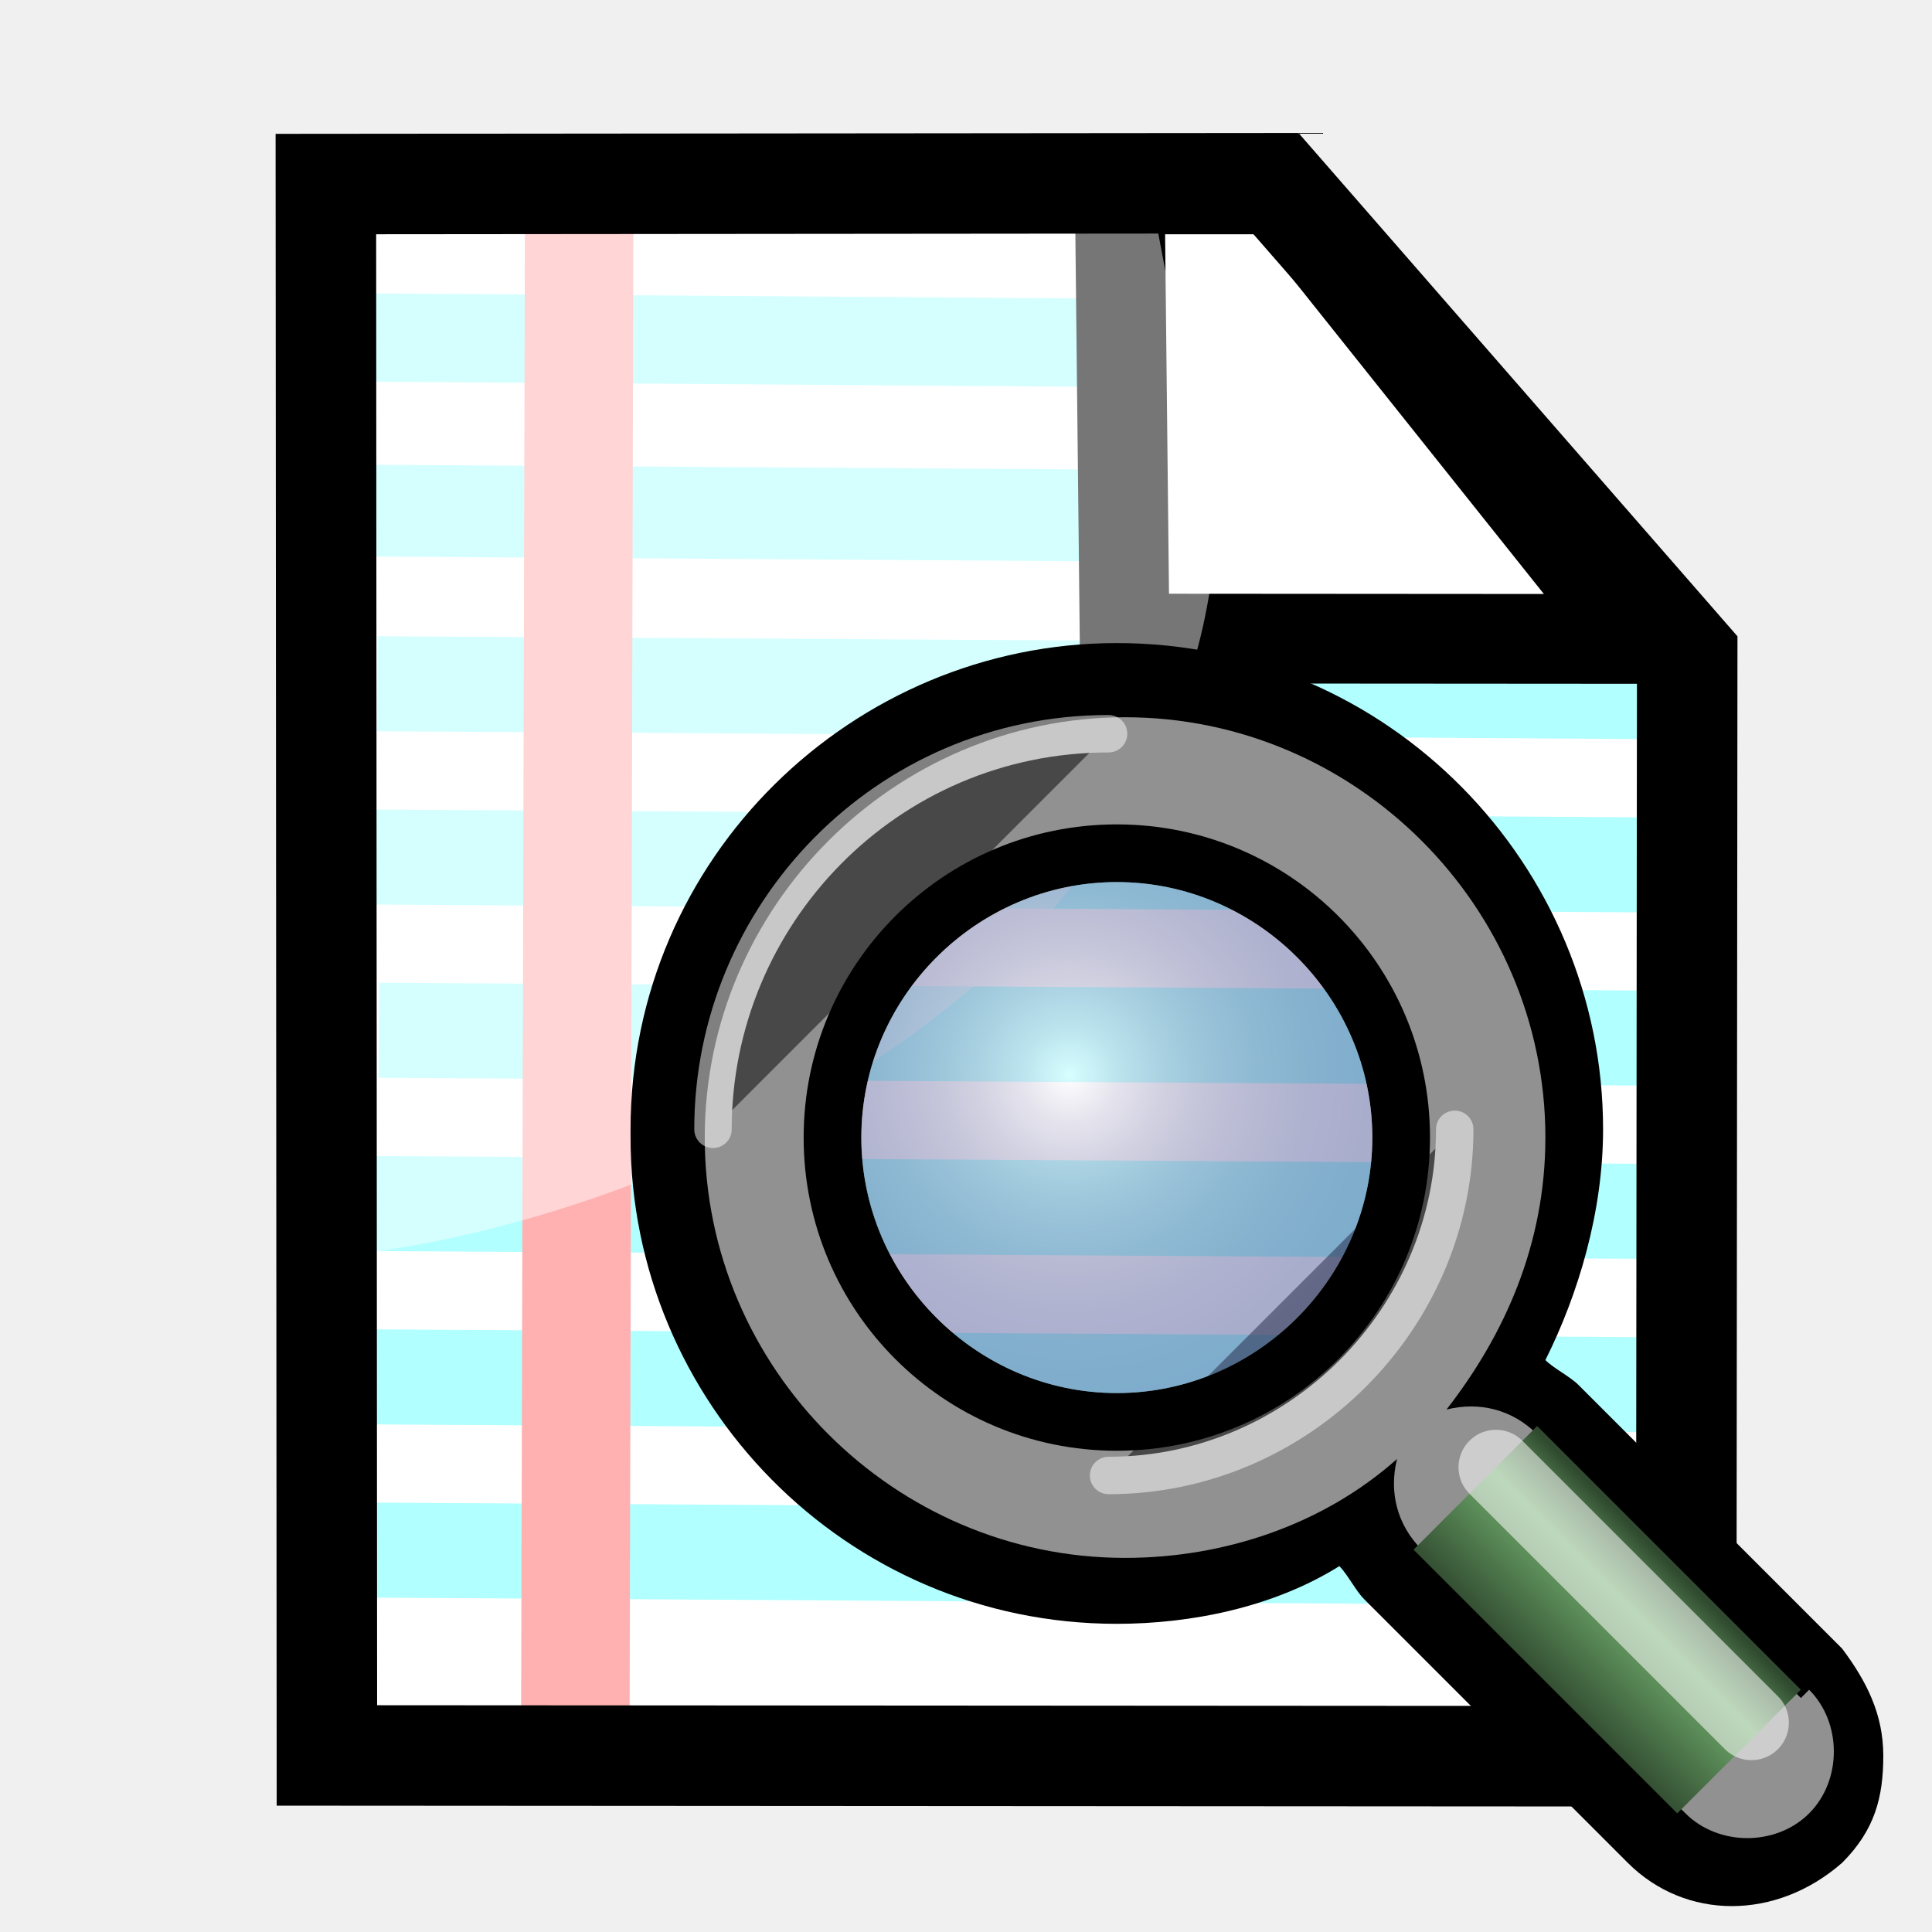
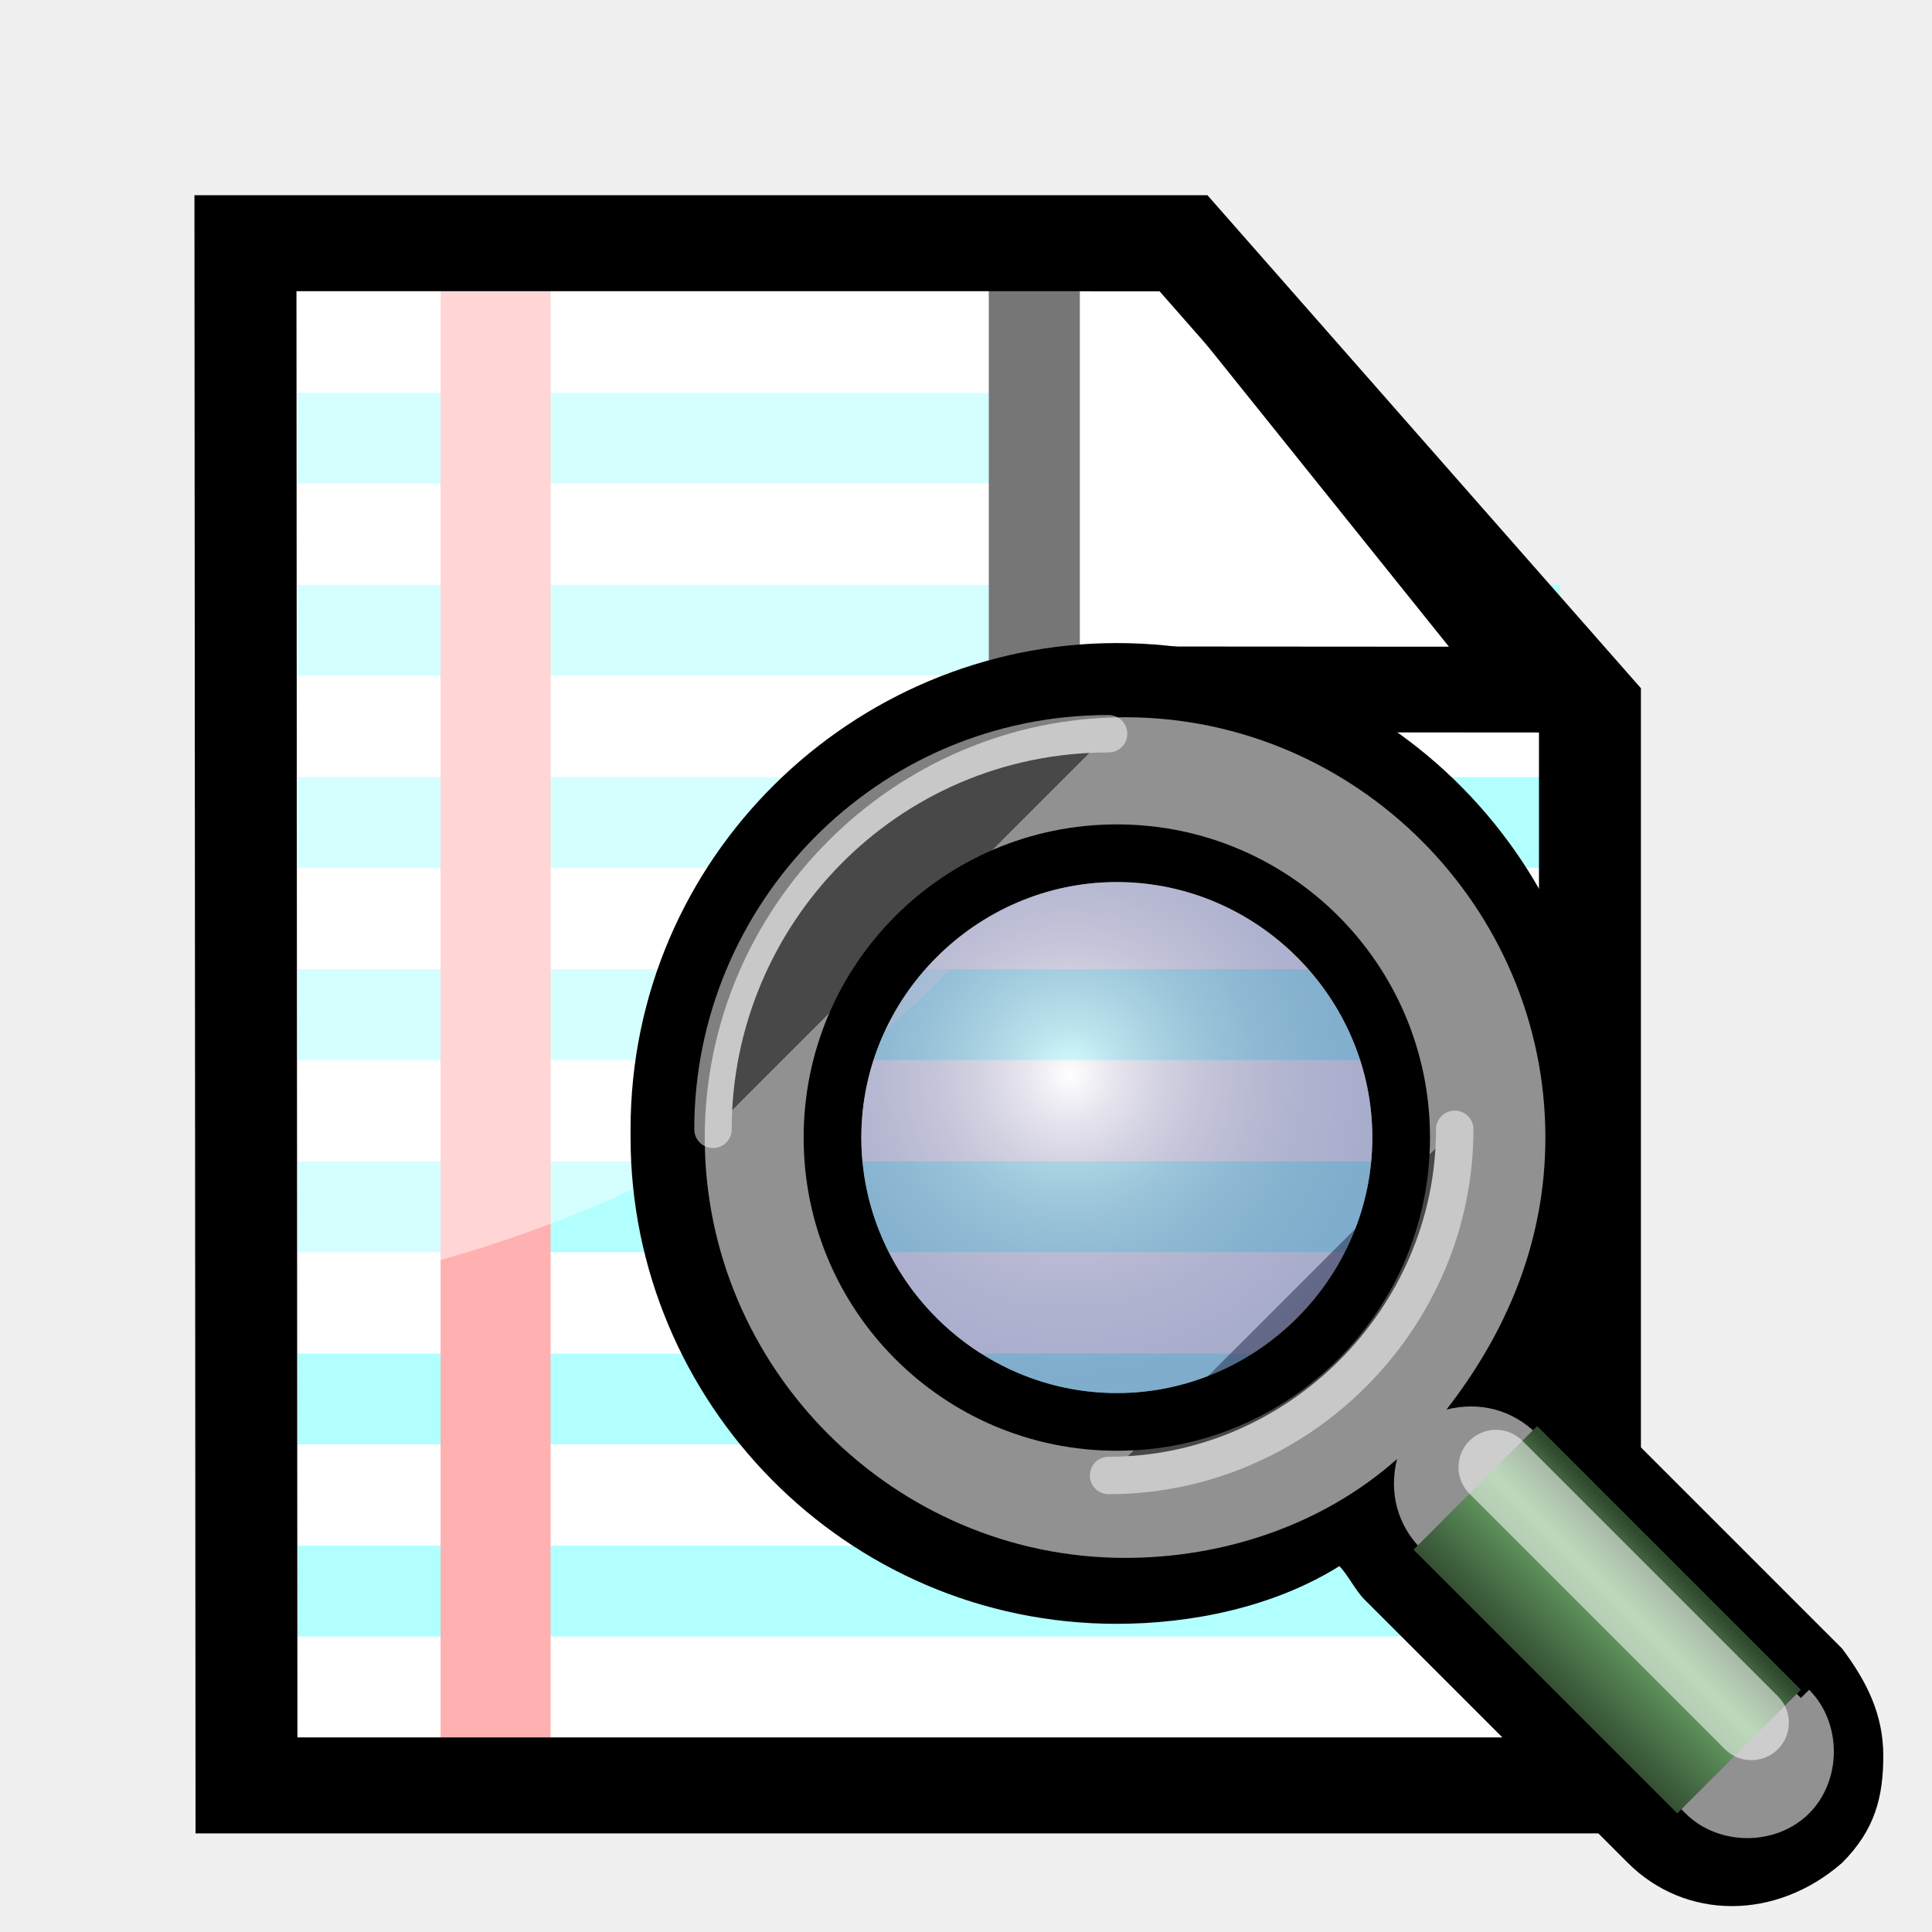
<svg xmlns="http://www.w3.org/2000/svg" xmlns:xlink="http://www.w3.org/1999/xlink" id="svg3077" width="400" height="400" version="1.0">
  <defs id="defs3080">
    <linearGradient id="linearGradient2244">
      <stop id="stop2246" offset="0" style="stop-color:#6fff58;stop-opacity:1;" />
      <stop id="stop2248" offset="1" style="stop-color:#327e29;stop-opacity:1;" />
    </linearGradient>
    <linearGradient xlink:href="#linearGradient2244" id="linearGradient2280" gradientUnits="userSpaceOnUse" gradientTransform="translate(-62.60711,270.1251)" x1="512.316" y1="251.871" x2="557.692" y2="357.373" />
    <linearGradient id="linearGradient2250">
      <stop style="stop-color:#ff0000;stop-opacity:1;" offset="0" id="stop2252" />
      <stop style="stop-color:#850000;stop-opacity:1;" offset="1" id="stop2254" />
    </linearGradient>
    <linearGradient xlink:href="#linearGradient2250" id="linearGradient2273" gradientUnits="userSpaceOnUse" gradientTransform="translate(-47.48293,293.6907)" x1="528.292" y1="346.532" x2="702.091" y2="432.353" />
    <linearGradient id="linearGradient2232">
      <stop style="stop-color:#0030ff;stop-opacity:1;" offset="0" id="stop2234" />
      <stop style="stop-color:#02116f;stop-opacity:1;" offset="1" id="stop2236" />
    </linearGradient>
    <linearGradient xlink:href="#linearGradient2232" id="linearGradient2266" gradientUnits="userSpaceOnUse" gradientTransform="translate(-81.60028,294.7458)" x1="434.732" y1="435.436" x2="551.77" y2="343.987" />
    <linearGradient id="linearGradient12256">
      <stop id="stop12258" offset="0" style="stop-color:#000aff;stop-opacity:0.649;" />
      <stop id="stop12260" offset="1" style="stop-color:#a5adff;stop-opacity:0.505;" />
    </linearGradient>
    <linearGradient id="linearGradient10483">
      <stop style="stop-color:#7f7f7f;stop-opacity:1;" offset="0" id="stop10485" />
      <stop style="stop-color:#afafaf;stop-opacity:1;" offset="1" id="stop10487" />
    </linearGradient>
    <linearGradient id="linearGradient10477">
      <stop id="stop10479" offset="0" style="stop-color:#ffffff;stop-opacity:1;" />
      <stop id="stop10481" offset="1" style="stop-color:#ffffff;stop-opacity:0;" />
    </linearGradient>
    <linearGradient id="linearGradient9584">
      <stop style="stop-color:#c4ba4b;stop-opacity:1;" offset="0" id="stop9586" />
      <stop style="stop-color:#cac692;stop-opacity:1;" offset="1" id="stop9588" />
    </linearGradient>
    <linearGradient id="linearGradient9578">
      <stop style="stop-color:#ffffff;stop-opacity:1;" offset="0" id="stop9580" />
      <stop style="stop-color:#ffffff;stop-opacity:0;" offset="1" id="stop9582" />
    </linearGradient>
    <linearGradient id="linearGradient3307">
      <stop style="stop-color:#b2510d;stop-opacity:1;" offset="0" id="stop3309" />
      <stop style="stop-color:#b77a16;stop-opacity:1;" offset="1" id="stop3311" />
    </linearGradient>
    <linearGradient xlink:href="#linearGradient9578" id="linearGradient11367" gradientUnits="userSpaceOnUse" gradientTransform="matrix(0.221982,0,0,0.221982,449.1533,74.8564)" x1="179.078" y1="747.36" x2="178.972" y2="825.951" />
    <linearGradient xlink:href="#linearGradient3307" id="linearGradient11370" gradientUnits="userSpaceOnUse" gradientTransform="matrix(0.221982,0,0,0.221982,449.1531,74.85644)" x1="282.673" y1="962.667" x2="302.773" y2="886.123" />
    <linearGradient xlink:href="#linearGradient10483" id="linearGradient13160" gradientUnits="userSpaceOnUse" x1="390.679" y1="212.266" x2="382.765" y2="216.113" gradientTransform="matrix(4.149442,0,0,4.149442,-1131.139,-619.4254)" />
    <radialGradient gradientUnits="userSpaceOnUse" gradientTransform="matrix(1,0,0,0.333333,0,27.91667)" r="19.125" fy="41.875" fx="24" cy="41.875" cx="24" id="radialGradient7618" xlink:href="#linearGradient7612" />
    <linearGradient id="linearGradient259">
      <stop style="stop-color:#e0e0e0;stop-opacity:1;" offset="0" id="stop260" />
      <stop id="stop4886" offset="0.405" style="stop-color:#ffffff;stop-opacity:1;" />
      <stop id="stop4884" offset="0.534" style="stop-color:#cdcdcd;stop-opacity:1;" />
      <stop style="stop-color:#494949;stop-opacity:1;" offset="1" id="stop261" />
    </linearGradient>
    <linearGradient id="linearGradient4688">
      <stop style="stop-color:#666666;stop-opacity:1;" offset="0" id="stop4690" />
      <stop style="stop-color:#000000;stop-opacity:0;" offset="1" id="stop4692" />
    </linearGradient>
    <linearGradient id="linearGradient4698">
      <stop style="stop-color:#fffffd;stop-opacity:1;" offset="0" id="stop4700" />
      <stop id="stop4706" offset="0.5" style="stop-color:#bbbbb9;stop-opacity:1;" />
      <stop style="stop-color:#000000;stop-opacity:1;" offset="1" id="stop4702" />
    </linearGradient>
    <linearGradient id="linearGradient4741">
      <stop style="stop-color:#bebebe;stop-opacity:1;" offset="0" id="stop4743" />
      <stop style="stop-color:#acacac;stop-opacity:1;" offset="1" id="stop4745" />
    </linearGradient>
    <linearGradient id="linearGradient4762">
      <stop id="stop4764" offset="0" style="stop-color:#ffffff;stop-opacity:0.124;" />
      <stop style="stop-color:#ffffff;stop-opacity:1;" offset="0.103" id="stop4768" />
      <stop id="stop4766" offset="1" style="stop-color:#ffffff;stop-opacity:0;" />
    </linearGradient>
    <linearGradient id="linearGradient7612">
      <stop id="stop7614" offset="0" style="stop-color:#000000;stop-opacity:1;" />
      <stop id="stop7616" offset="1" style="stop-color:#000000;stop-opacity:0;" />
    </linearGradient>
    <linearGradient y2="5.164" x2="4.101" y1="20.004" x1="18.599" gradientUnits="userSpaceOnUse" id="aigrd1">
      <stop id="stop8" style="stop-color:#E4E4E4" offset="0" />
      <stop id="stop10" style="stop-color:#FEFEFE" offset="1" />
    </linearGradient>
    <linearGradient y2="19.925" x2="18.545" y1="4.874" x1="3.874" gradientUnits="userSpaceOnUse" id="aigrd2">
      <stop id="stop15" style="stop-color:#c9c9c9;stop-opacity:1;" offset="0" />
      <stop id="stop17" style="stop-color:#eeeeee;stop-opacity:1;" offset="1" />
    </linearGradient>
    <linearGradient y2="16.974" x2="15.438" y1="15.441" x1="16.971" gradientUnits="userSpaceOnUse" id="aigrd3">
      <stop id="stop26" style="stop-color:#304A2F" offset="0" />
      <stop id="stop28" style="stop-color:#6FAB6C" offset="0.332" />
      <stop id="stop30" style="stop-color:#304A2F" offset="1" />
    </linearGradient>
    <radialGradient gradientTransform="matrix(2.010032,0,0,2.010032,-9.825086,-9.63823)" gradientUnits="userSpaceOnUse" fy="9.542" fx="9.727" r="4.049" cy="9.542" cx="9.727" id="aigrd4">
      <stop id="stop41" style="stop-color:#ffffff;stop-opacity:1;" offset="0" />
      <stop id="stop43" style="stop-color:#F5F3F8" offset="1.256170e-002" />
      <stop id="stop45" style="stop-color:#C7C4D9" offset="7.182755e-002" />
      <stop id="stop47" style="stop-color:#A19FC1" offset="0.136" />
      <stop id="stop49" style="stop-color:#8182AF" offset="0.203" />
      <stop id="stop51" style="stop-color:#696CA2" offset="0.276" />
      <stop id="stop53" style="stop-color:#555C99" offset="0.355" />
      <stop id="stop55" style="stop-color:#495193" offset="0.444" />
      <stop id="stop57" style="stop-color:#424C8F" offset="0.552" />
      <stop id="stop59" style="stop-color:#3F4A8E" offset="0.73" />
      <stop id="stop61" style="stop-color:#3A4A92" offset="0.839" />
      <stop id="stop63" style="stop-color:#2C499E" offset="0.997" />
      <stop id="stop65" style="stop-color:#2C499E" offset="1" />
    </radialGradient>
    <linearGradient y2="2.366" x2="48.733" y1="0.812" x1="48.499" gradientTransform="matrix(7.746982,7.935406,-5.730458,5.654316,-19.66711,-261.3108)" gradientUnits="userSpaceOnUse" id="linearGradient3803" xlink:href="#linearGradient3235" />
    <linearGradient y2="938.793" x2="383.51" y1="880.098" x1="301.051" gradientTransform="matrix(1.153929,0,0,1.153929,-100.4884,-801.3813)" gradientUnits="userSpaceOnUse" id="linearGradient1932" xlink:href="#linearGradient17267" />
    <linearGradient y2="1022.327" x2="297.127" y1="938.761" x1="250.024" gradientTransform="matrix(1.153929,0,0,1.153929,-100.4884,-801.3813)" gradientUnits="userSpaceOnUse" id="linearGradient1930" xlink:href="#linearGradient17275" />
    <linearGradient gradientUnits="userSpaceOnUse" y2="928.008" x2="365.602" y1="928.008" x1="262.135" id="linearGradient3313" xlink:href="#linearGradient3307" />
    <linearGradient gradientTransform="matrix(1.153929,0,0,1.153929,-100.4884,-801.3813)" gradientUnits="userSpaceOnUse" y2="1022.327" x2="297.127" y1="938.761" x1="250.024" id="linearGradient17281" xlink:href="#linearGradient17275" />
    <linearGradient gradientTransform="matrix(1.153929,0,0,1.153929,-100.4884,-801.3813)" gradientUnits="userSpaceOnUse" y2="938.793" x2="383.51" y1="880.098" x1="301.051" id="linearGradient17273" xlink:href="#linearGradient17267" />
    <linearGradient id="linearGradient3921">
      <stop id="stop3923" offset="0" style="stop-color:#0030ff;stop-opacity:1;" />
      <stop id="stop3925" offset="1" style="stop-color:#02116f;stop-opacity:1;" />
    </linearGradient>
    <linearGradient id="linearGradient3915">
      <stop style="stop-color:#6fff58;stop-opacity:1;" offset="0" id="stop3917" />
      <stop style="stop-color:#327e29;stop-opacity:1;" offset="1" id="stop3919" />
    </linearGradient>
    <linearGradient id="linearGradient3909">
      <stop id="stop3911" offset="0" style="stop-color:#ff0000;stop-opacity:1;" />
      <stop id="stop3913" offset="1" style="stop-color:#850000;stop-opacity:1;" />
    </linearGradient>
    <linearGradient id="linearGradient3903">
      <stop id="stop3905" offset="0" style="stop-color:#ffffff;stop-opacity:1;" />
      <stop id="stop3907" offset="1" style="stop-color:#d3d3d3;stop-opacity:1;" />
    </linearGradient>
    <linearGradient id="linearGradient17267">
      <stop id="stop17269" offset="0" style="stop-color:#ffeb00;stop-opacity:1;" />
      <stop id="stop17271" offset="1" style="stop-color:#e3ad1a;stop-opacity:1;" />
    </linearGradient>
    <linearGradient id="linearGradient17275">
      <stop id="stop17277" offset="0" style="stop-color:#ffb300;stop-opacity:1;" />
      <stop id="stop17279" offset="1" style="stop-color:#978b71;stop-opacity:1;" />
    </linearGradient>
    <linearGradient id="linearGradient3891">
      <stop id="stop3893" offset="0" style="stop-color:#b2b10d;stop-opacity:1;" />
      <stop id="stop3895" offset="1" style="stop-color:#b77a16;stop-opacity:1;" />
    </linearGradient>
    <radialGradient r="3.407" fy="120.642" fx="42.618" cy="120.642" cx="42.618" gradientTransform="matrix(1.909059,1.839212,-8.622252,7.576647,995.852,-885.3614)" gradientUnits="userSpaceOnUse" id="radialGradient2695" xlink:href="#linearGradient2257" />
    <linearGradient id="linearGradient2257">
      <stop id="stop2259" offset="0" style="stop-color:#b4942a;stop-opacity:1" />
      <stop id="stop2261" offset="1" style="stop-color:#e4dcc9;stop-opacity:1" />
    </linearGradient>
    <linearGradient y2="77.047" x2="81.453" y1="72.804" x1="75.848" gradientTransform="matrix(0.99865,0,0,0.999889,-13.85957,-3.994677)" gradientUnits="userSpaceOnUse" id="linearGradient3884" xlink:href="#linearGradient2598" />
    <linearGradient id="linearGradient2598">
      <stop id="stop2600" offset="0" style="stop-color:#252525;stop-opacity:1" />
      <stop id="stop2606" offset="0.294" style="stop-color:#252525;stop-opacity:1" />
      <stop id="stop2608" offset="0.454" style="stop-color:#252525;stop-opacity:1" />
      <stop id="stop2602" offset="1" style="stop-color:black;stop-opacity:1" />
    </linearGradient>
    <linearGradient y2="87.155" x2="80.58" y1="83.326" x1="76.709" gradientTransform="matrix(0.99865,0,0,0.999889,-13.85957,-3.994677)" gradientUnits="userSpaceOnUse" id="linearGradient3877" xlink:href="#linearGradient7364" />
    <linearGradient id="linearGradient7364">
      <stop id="stop7366" offset="0" style="stop-color:#d4a100;stop-opacity:0.976" />
      <stop id="stop7368" offset="1" style="stop-color:#ffc712;stop-opacity:1" />
    </linearGradient>
    <linearGradient y2="57.384" x2="14.494" y1="57.384" x1="11.326" gradientTransform="matrix(1.287599,1.173741,-0.546589,0.621304,67.68645,23.89447)" gradientUnits="userSpaceOnUse" id="linearGradient2683" xlink:href="#linearGradient3058" />
    <linearGradient id="linearGradient3058">
      <stop id="stop3060" offset="0" style="stop-color:#9a7600;stop-opacity:1" />
      <stop id="stop3066" offset="0.093" style="stop-color:#e3ad00;stop-opacity:1" />
      <stop id="stop3070" offset="0.504" style="stop-color:#ffcd2c;stop-opacity:1" />
      <stop id="stop3068" offset="0.916" style="stop-color:#e3ad00;stop-opacity:1" />
      <stop id="stop3062" offset="1" style="stop-color:#b98d00;stop-opacity:1" />
    </linearGradient>
    <linearGradient y2="-22.053" x2="100.656" y1="-22.56" x1="114.928" gradientTransform="matrix(0.9992082,0,0,0.99934,-13.00308,6.348177)" gradientUnits="userSpaceOnUse" id="linearGradient3865" xlink:href="#linearGradient5826" />
    <linearGradient id="linearGradient5826">
      <stop id="stop5828" offset="0" style="stop-color:#980000;stop-opacity:1" />
      <stop id="stop5830" offset="1" style="stop-color:#db5c5c;stop-opacity:1" />
    </linearGradient>
    <linearGradient gradientTransform="matrix(0.385495,-0.440369,-1.734516,-1.57649,48.87402,106.4641)" y2="7.462" x2="82.173" y1="7.462" x1="-12.818" gradientUnits="userSpaceOnUse" id="linearGradient2677" xlink:href="#linearGradient3303" />
    <linearGradient id="linearGradient3303">
      <stop id="stop3305" offset="0" style="stop-color:white;stop-opacity:0.683" />
      <stop id="stop3307" offset="1" style="stop-color:white;stop-opacity:0" />
    </linearGradient>
    <radialGradient r="47.595" fy="7.462" fx="34.678" cy="7.462" cx="34.678" gradientTransform="matrix(-0.4843342,0.5505408,1.142023e-2,1.0476452e-2,71.29565,57.05273)" gradientUnits="userSpaceOnUse" id="radialGradient2674" xlink:href="#linearGradient3325" />
    <linearGradient id="linearGradient3325">
      <stop id="stop3327" offset="0" style="stop-color:white;stop-opacity:1" />
      <stop id="stop3329" offset="1" style="stop-color:white;stop-opacity:0" />
    </linearGradient>
    <linearGradient y2="107.355" x2="24.451" y1="117.839" x1="33.342" gradientTransform="matrix(0.618223,0,0,0.623269,10.10802,43.99384)" gradientUnits="userSpaceOnUse" id="linearGradient2671" xlink:href="#linearGradient2922" />
    <linearGradient id="linearGradient2922">
      <stop id="stop2924" offset="0" style="stop-color:black;stop-opacity:1" />
      <stop id="stop2926" offset="1" style="stop-color:#bdbdbd;stop-opacity:1;" />
    </linearGradient>
    <linearGradient y2="2.366" x2="48.733" y1="0.812" x1="48.499" gradientTransform="matrix(1.673211,1.518939,-1.500952,1.692849,4.675673,-28.46557)" gradientUnits="userSpaceOnUse" id="linearGradient2668" xlink:href="#linearGradient3235" />
    <linearGradient id="linearGradient3235">
      <stop id="stop3237" offset="0" style="stop-color:white;stop-opacity:1" />
      <stop id="stop3239" offset="1" style="stop-color:white;stop-opacity:0" />
    </linearGradient>
    <linearGradient y2="57.151" x2="96.58" y1="54.119" x1="92.226" gradientTransform="matrix(0.997301,0,0,0.999778,-13.71932,-3.989355)" gradientUnits="userSpaceOnUse" id="linearGradient2665" xlink:href="#linearGradient5433" />
    <linearGradient id="linearGradient5433">
      <stop id="stop5435" offset="0" style="stop-color:#ea3838;stop-opacity:1" />
      <stop id="stop5437" offset="1" style="stop-color:#c40000;stop-opacity:1" />
    </linearGradient>
    <radialGradient r="1.725" fy="2.674" fx="49.012" cy="2.674" cx="49.012" gradientTransform="matrix(2.260018,0,0,0.2752449,-15.38906,-18.9665)" gradientUnits="userSpaceOnUse" id="radialGradient2662" xlink:href="#linearGradient3207" />
    <linearGradient id="linearGradient3207">
      <stop id="stop3209" offset="0" style="stop-color:white;stop-opacity:1" />
      <stop id="stop3211" offset="1" style="stop-color:white;stop-opacity:0" />
    </linearGradient>
    <radialGradient r="1.725" fy="2.674" fx="49.012" cy="2.674" cx="49.012" gradientTransform="matrix(1.550633,0,0,0.1873119,9.567558,-24.54429)" gradientUnits="userSpaceOnUse" id="radialGradient2659" xlink:href="#linearGradient3207" />
    <radialGradient r="1.725" fy="2.674" fx="49.012" cy="2.674" cx="49.012" gradientTransform="matrix(1.54959,0,0,0.1876851,-179.5164,-17.27927)" gradientUnits="userSpaceOnUse" id="radialGradient2656" xlink:href="#linearGradient3207" />
    <linearGradient xlink:href="#aigrd3" id="linearGradient4063" gradientUnits="userSpaceOnUse" gradientTransform="matrix(13.3708,0,0,13.3708,115.1318,119.8329)" x1="16.971" y1="15.441" x2="15.438" y2="16.974" />
    <radialGradient xlink:href="#aigrd4" id="radialGradient4065" gradientUnits="userSpaceOnUse" gradientTransform="matrix(26.87574,0,0,26.87574,-16.23749,-9.037912)" cx="9.727" cy="9.542" fx="9.727" fy="9.542" r="4.049" />
  </defs>
-   <g id="g4069" transform="matrix(0.9612883,0,0,0.9612883,202.7155,86.01674)">
-     <g transform="matrix(13.3708,0,0,13.3708,-130.6046,-42.95775)" style="fill-rule:nonzero;stroke:#000000;stroke-miterlimit:4" id="Layer_x0020_2">
-       <path id="path70" d="M 24,23.9 L 0,23.9 L 0,0 L 24,0 L 24,23.9 z" style="fill:none;stroke:none" />
-     </g>
-     <path id="rect3309" d="M -144.286,-48.792 L 67.528,-49.631 L 150.157,46.839 L 148.479,289.272 L -144.286,289.272 L -144.286,-48.792 z" style="fill:#ffffff;fill-opacity:1;stroke:none;stroke-width:20;stroke-linejoin:round;stroke-miterlimit:4;stroke-opacity:1" />
-     <path id="path8703" d="M 145.553,286.797 L -134.01,280.021 L -140.828,-45.231 L 63.73,-52.007 L 152.372,49.634 L 145.553,286.797 z" style="fill:none;fill-opacity:1;fill-rule:evenodd;stroke:none;stroke-width:15.634px;stroke-linecap:butt;stroke-linejoin:miter;stroke-opacity:1" />
-     <path id="path5980" d="M -132.745,207.053 L 142.549,208.747 L -132.745,207.053 z" style="fill:#b1ffff;fill-opacity:1;fill-rule:evenodd;stroke:#b1ffff;stroke-width:20.466px;stroke-linecap:butt;stroke-linejoin:miter;stroke-opacity:1" />
-     <path id="path4226" d="M -132.175,95.1 L 143.12,96.794 L -132.175,95.1 z" style="fill:#b1ffff;fill-opacity:1;fill-rule:evenodd;stroke:#b1ffff;stroke-width:20.466px;stroke-linecap:butt;stroke-linejoin:miter;stroke-opacity:1" />
-     <path id="path5976" d="M -129.267,132.418 L 146.028,134.112 L -129.267,132.418 z" style="fill:#b1ffff;fill-opacity:1;fill-rule:evenodd;stroke:#b1ffff;stroke-width:20.466px;stroke-linecap:butt;stroke-linejoin:miter;stroke-opacity:1" />
-     <path id="path5978" d="M -130.137,169.735 L 145.158,171.429 L -130.137,169.735 z" style="fill:#b1ffff;fill-opacity:1;fill-rule:evenodd;stroke:#b1ffff;stroke-width:20.466px;stroke-linecap:butt;stroke-linejoin:miter;stroke-opacity:1" />
-     <path id="path5982" d="M -131.876,244.371 L 143.419,246.065 L -131.876,244.371 z" style="fill:#b1ffff;fill-opacity:1;fill-rule:evenodd;stroke:#b1ffff;stroke-width:20.466px;stroke-linecap:butt;stroke-linejoin:miter;stroke-opacity:1" />
-     <path id="path3590" d="M -136.438,20.464 L 120.543,22.158 L -136.438,20.464 z" style="fill:#b1ffff;fill-opacity:1;fill-rule:evenodd;stroke:#b1ffff;stroke-width:19.774px;stroke-linecap:butt;stroke-linejoin:miter;stroke-opacity:1" />
-     <path id="path3592" d="M -140.85,-16.854 L 96.672,-15.16 L -140.85,-16.854 z" style="fill:#b1ffff;fill-opacity:1;fill-rule:evenodd;stroke:#b1ffff;stroke-width:19.01px;stroke-linecap:butt;stroke-linejoin:miter;stroke-opacity:1" />
-     <path id="path3588" d="M -129.608,57.782 L 145.687,59.476 L -129.608,57.782 z" style="fill:#b1ffff;fill-opacity:1;fill-rule:evenodd;stroke:#b1ffff;stroke-width:20.466px;stroke-linecap:butt;stroke-linejoin:miter;stroke-opacity:1" />
-     <path id="path3594" d="M -86.963,281.434 L -86.141,-41.391 L -86.963,281.434 z" style="fill:#ffb1b1;fill-opacity:1;fill-rule:evenodd;stroke:#ffb1b1;stroke-width:23.364px;stroke-linecap:butt;stroke-linejoin:miter;stroke-opacity:1" />
-     <path id="path3596" d="M 32.085,-49.324 L 38.904,-15.444 L 38.904,54.011 L 146.756,51.296 L 151.755,48.317 L 69.587,-49.324 L 32.085,-49.324 z" style="fill:#ffffff;fill-opacity:1;fill-rule:evenodd;stroke:none;stroke-width:15.634px;stroke-linecap:butt;stroke-linejoin:miter;stroke-opacity:1" />
-     <path id="path4216" d="M 30.289,-48.689 L 31.337,48.051 L 141.715,48.128 L 64.494,-48.689 L 30.289,-48.689 z" style="fill:none;fill-opacity:0.75;fill-rule:evenodd;stroke:#000000;stroke-width:19.326px;stroke-linecap:butt;stroke-linejoin:miter;stroke-opacity:1" />
-     <path id="path3886" d="M 36.022,-54.42 C 36.495,-47.1 51.341,23.048 50.576,30.734 C 41.38,123.04 -67.657,173.792 -137.259,180.973 C -145.085,181.78 -135.497,180.003 -143.322,179.196 L -131.985,-36.862 L 36.022,-54.42 z" style="fill:#ffffff;fill-opacity:0.463;stroke:none;stroke-width:17;stroke-linecap:butt;stroke-linejoin:round;stroke-miterlimit:17.9;stroke-dashoffset:0;stroke-opacity:1" />
-     <path id="path4212" d="M 152.284,288.782 L -140.47,288.602 L -140.693,-49.842 L 63.865,-50.022 L 152.507,51.619 L 152.284,288.782 z" style="fill:none;fill-opacity:1;fill-rule:evenodd;stroke:#000000;stroke-width:21.643;stroke-linecap:butt;stroke-linejoin:miter;stroke-miterlimit:4;stroke-dasharray:none;stroke-opacity:1" />
+   <g id="g3033" transform="matrix(1,0,0,0.9416937,-0.32818,21.52024)">
+     <path id="rect3309" d="M 47.735,31.672 L 248.831,30.831 L 327.278,127.477 L 325.685,370.351 L 47.735,370.351 L 47.735,31.672 z" style="fill:#ffffff;fill-opacity:1;stroke:none;stroke-width:20;stroke-linejoin:round;stroke-miterlimit:4;stroke-opacity:1" />
+     <path id="path2657" d="M 61.98,242.465 L 323.344,242.465 L 61.98,242.465 z" style="fill:#b1ffff;fill-opacity:1;fill-rule:evenodd;stroke:#b1ffff;stroke-width:19.96px;stroke-linecap:butt;stroke-linejoin:miter;stroke-opacity:1" />
+     <path style="fill:#b1ffff;fill-opacity:1;fill-rule:evenodd;stroke:#b1ffff;stroke-width:19.96px;stroke-linecap:butt;stroke-linejoin:miter;stroke-opacity:1" d="M 61.98,326.965 L 323.344,326.965 L 61.98,326.965 z" id="path2655" />
+     <path id="path5980" d="M 61.98,284.715 L 323.344,284.715 L 61.98,284.715 z" style="fill:#b1ffff;fill-opacity:1;fill-rule:evenodd;stroke:#b1ffff;stroke-width:19.96px;stroke-linecap:butt;stroke-linejoin:miter;stroke-opacity:1" />
+     <path style="fill:#b1ffff;fill-opacity:1;fill-rule:evenodd;stroke:#b1ffff;stroke-width:19.96px;stroke-linecap:butt;stroke-linejoin:miter;stroke-opacity:1" d="M 61.98,200.215 L 323.344,200.215 L 61.98,200.215 z" id="path2659" />
+     <path id="path8703" d="M 322.907,367.871 L 57.491,361.083 L 51.018,35.239 L 245.225,28.451 L 329.381,130.277 L 322.907,367.871 z" style="fill:none;fill-opacity:1;fill-rule:evenodd;stroke:none;stroke-width:15.634px;stroke-linecap:butt;stroke-linejoin:miter;stroke-opacity:1" />
+     <path id="path2661" d="M 61.98,157.965 L 323.344,157.965 L 61.98,157.965 z" style="fill:#b1ffff;fill-opacity:1;fill-rule:evenodd;stroke:#b1ffff;stroke-width:19.96px;stroke-linecap:butt;stroke-linejoin:miter;stroke-opacity:1" />
+     <path id="path2665" d="M 61.98,73.465 L 273.344,73.465 L 61.98,73.465 z" style="fill:#b1ffff;fill-opacity:1;fill-rule:evenodd;stroke:#b1ffff;stroke-width:19.96px;stroke-linecap:butt;stroke-linejoin:miter;stroke-opacity:1" />
+     <path style="fill:#b1ffff;fill-opacity:1;fill-rule:evenodd;stroke:#b1ffff;stroke-width:19.96px;stroke-linecap:butt;stroke-linejoin:miter;stroke-opacity:1" d="M 61.98,115.715 L 323.344,115.715 L 61.98,115.715 z" id="path2663" />
+     <path id="path3594" d="M 102.938,362.499 L 102.938,39.086 L 102.938,362.499 z" style="fill:#ffb1b1;fill-opacity:1;fill-rule:evenodd;stroke:#ffb1b1;stroke-width:22.785px;stroke-linecap:butt;stroke-linejoin:miter;stroke-opacity:1" />
+     <path id="path3596" d="M 215.181,31.139 L 221.655,65.081 L 221.655,134.662 L 324.05,131.942 L 328.796,128.957 L 250.786,31.139 L 215.181,31.139 z" style="fill:#ffffff;fill-opacity:1;fill-rule:evenodd;stroke:none;stroke-width:15.634px;stroke-linecap:butt;stroke-linejoin:miter;stroke-opacity:1" />
+     <path id="path4216" d="M 214.471,31.775 L 214.471,128.691 L 319.263,128.768 L 245.95,31.775 L 214.471,31.775 z" style="fill:none;fill-opacity:0.75;fill-rule:evenodd;stroke:#000000;stroke-width:18.847px;stroke-linecap:butt;stroke-linejoin:miter;stroke-opacity:1" />
+     <path id="path3886" d="M 225.896,34.56 C 226.345,41.894 233.463,103.642 232.736,111.342 C 224.006,203.816 120.486,254.661 54.406,261.855 C 46.977,262.664 56.08,260.884 48.65,260.075 L 60.268,38.985 L 225.896,34.56 z" style="fill:#ffffff;fill-opacity:0.463;stroke:none;stroke-width:17;stroke-linecap:butt;stroke-linejoin:round;stroke-miterlimit:17.9;stroke-dashoffset:0;stroke-opacity:1" />
+     <path id="path4212" d="M 329.51,369.68 L 51.358,369.68 L 51.147,30.62 L 245.353,30.62 L 329.51,132.266 L 329.51,369.68 z" style="fill:none;fill-opacity:1;fill-rule:evenodd;stroke:#000000;stroke-width:21.107;stroke-linecap:butt;stroke-linejoin:miter;stroke-miterlimit:4;stroke-dasharray:none;stroke-opacity:1" />
  </g>
  <g id="g4054" transform="matrix(1.276169,0,0,1.276169,-91.45416,-93.15841)">
    <path style="fill:#000000;fill-rule:nonzero;stroke:none;stroke-width:0.454;stroke-linecap:round;stroke-miterlimit:4" d="M 173.963,257.552 C 173.963,300.339 208.727,336.44 252.851,336.44 C 264.885,336.44 278.256,333.766 288.952,327.08 C 290.289,328.417 291.626,331.092 292.963,332.429 L 335.75,375.215 C 345.11,384.575 359.817,384.575 370.514,375.215 C 375.862,369.867 377.199,364.519 377.199,357.833 C 377.199,351.148 374.525,345.799 370.514,340.451 L 327.728,297.665 C 326.39,296.328 323.716,294.99 322.379,293.653 C 327.728,282.957 331.739,269.586 331.739,256.215 C 331.739,213.429 296.975,177.327 252.851,177.327 C 210.064,177.327 173.963,212.091 173.963,256.215 L 173.963,257.552 z M 211.402,257.552 C 211.402,234.822 230.121,216.103 252.851,216.103 C 275.581,216.103 294.301,234.822 294.301,257.552 C 294.301,280.283 275.581,299.002 252.851,299.002 C 230.121,299.002 211.402,280.283 211.402,257.552 L 211.402,257.552 z" id="path21" />
    <path style="fill:#919191;fill-rule:nonzero;stroke:none;stroke-width:0.454;stroke-linecap:round;stroke-miterlimit:4" d="M 363.829,348.474 L 321.042,305.687 C 317.031,301.676 311.683,300.339 306.334,301.676 C 315.694,289.642 322.379,274.934 322.379,257.552 C 322.379,220.114 291.626,189.361 254.188,189.361 C 216.75,189.361 185.997,220.114 185.997,257.552 C 185.997,294.99 216.75,325.743 254.188,325.743 C 270.233,325.743 286.278,320.395 298.312,309.698 C 296.975,315.047 298.312,320.395 302.323,324.406 L 345.11,367.193 C 350.458,372.541 359.817,372.541 365.166,367.193 C 370.514,361.844 370.514,352.485 365.166,347.137 L 363.829,348.474 z M 252.851,308.361 C 224.772,308.361 202.042,285.631 202.042,257.552 C 202.042,229.474 224.772,206.743 252.851,206.743 C 280.93,206.743 303.66,229.474 303.66,257.552 C 303.66,285.631 280.93,308.361 252.851,308.361 L 252.851,308.361 z" id="path23" />
    <path style="fill:url(#linearGradient4063);fill-rule:nonzero;stroke:none;stroke-width:0.454;stroke-linecap:round;stroke-miterlimit:4" d="M 321.042,304.35 L 300.986,324.406 L 343.772,367.193 L 363.829,347.137 L 321.042,304.35 L 321.042,304.35 z" id="path32" />
    <path style="opacity:0.54;fill-rule:nonzero;stroke:#ffffff;stroke-width:12.147;stroke-linecap:round;stroke-miterlimit:4" d="M 314.357,311.035 L 355.806,352.485" id="path34" />
    <path style="opacity:0.5;fill-rule:nonzero;stroke:#ffffff;stroke-width:6.074;stroke-linecap:round;stroke-miterlimit:4" d="M 187.334,256.215 C 187.334,221.451 215.413,192.035 251.514,192.035" id="path36" />
    <path style="opacity:0.5;fill-rule:nonzero;stroke:#ffffff;stroke-width:6.074;stroke-linecap:round;stroke-miterlimit:4" d="M 307.671,256.215 C 307.671,286.968 282.267,312.372 251.514,312.372" id="path38" />
    <path style="opacity:0.47;fill:url(#radialGradient4065);fill-rule:nonzero;stroke:none;stroke-width:0.454;stroke-linecap:round;stroke-miterlimit:4" d="M 294.301,257.552 C 294.301,280.283 275.581,299.002 252.851,299.002 C 230.121,299.002 211.402,280.283 211.402,257.552 C 211.402,234.822 230.121,216.103 252.851,216.103 C 275.581,216.103 294.301,234.822 294.301,257.552 z" id="path67" />
  </g>
</svg>
